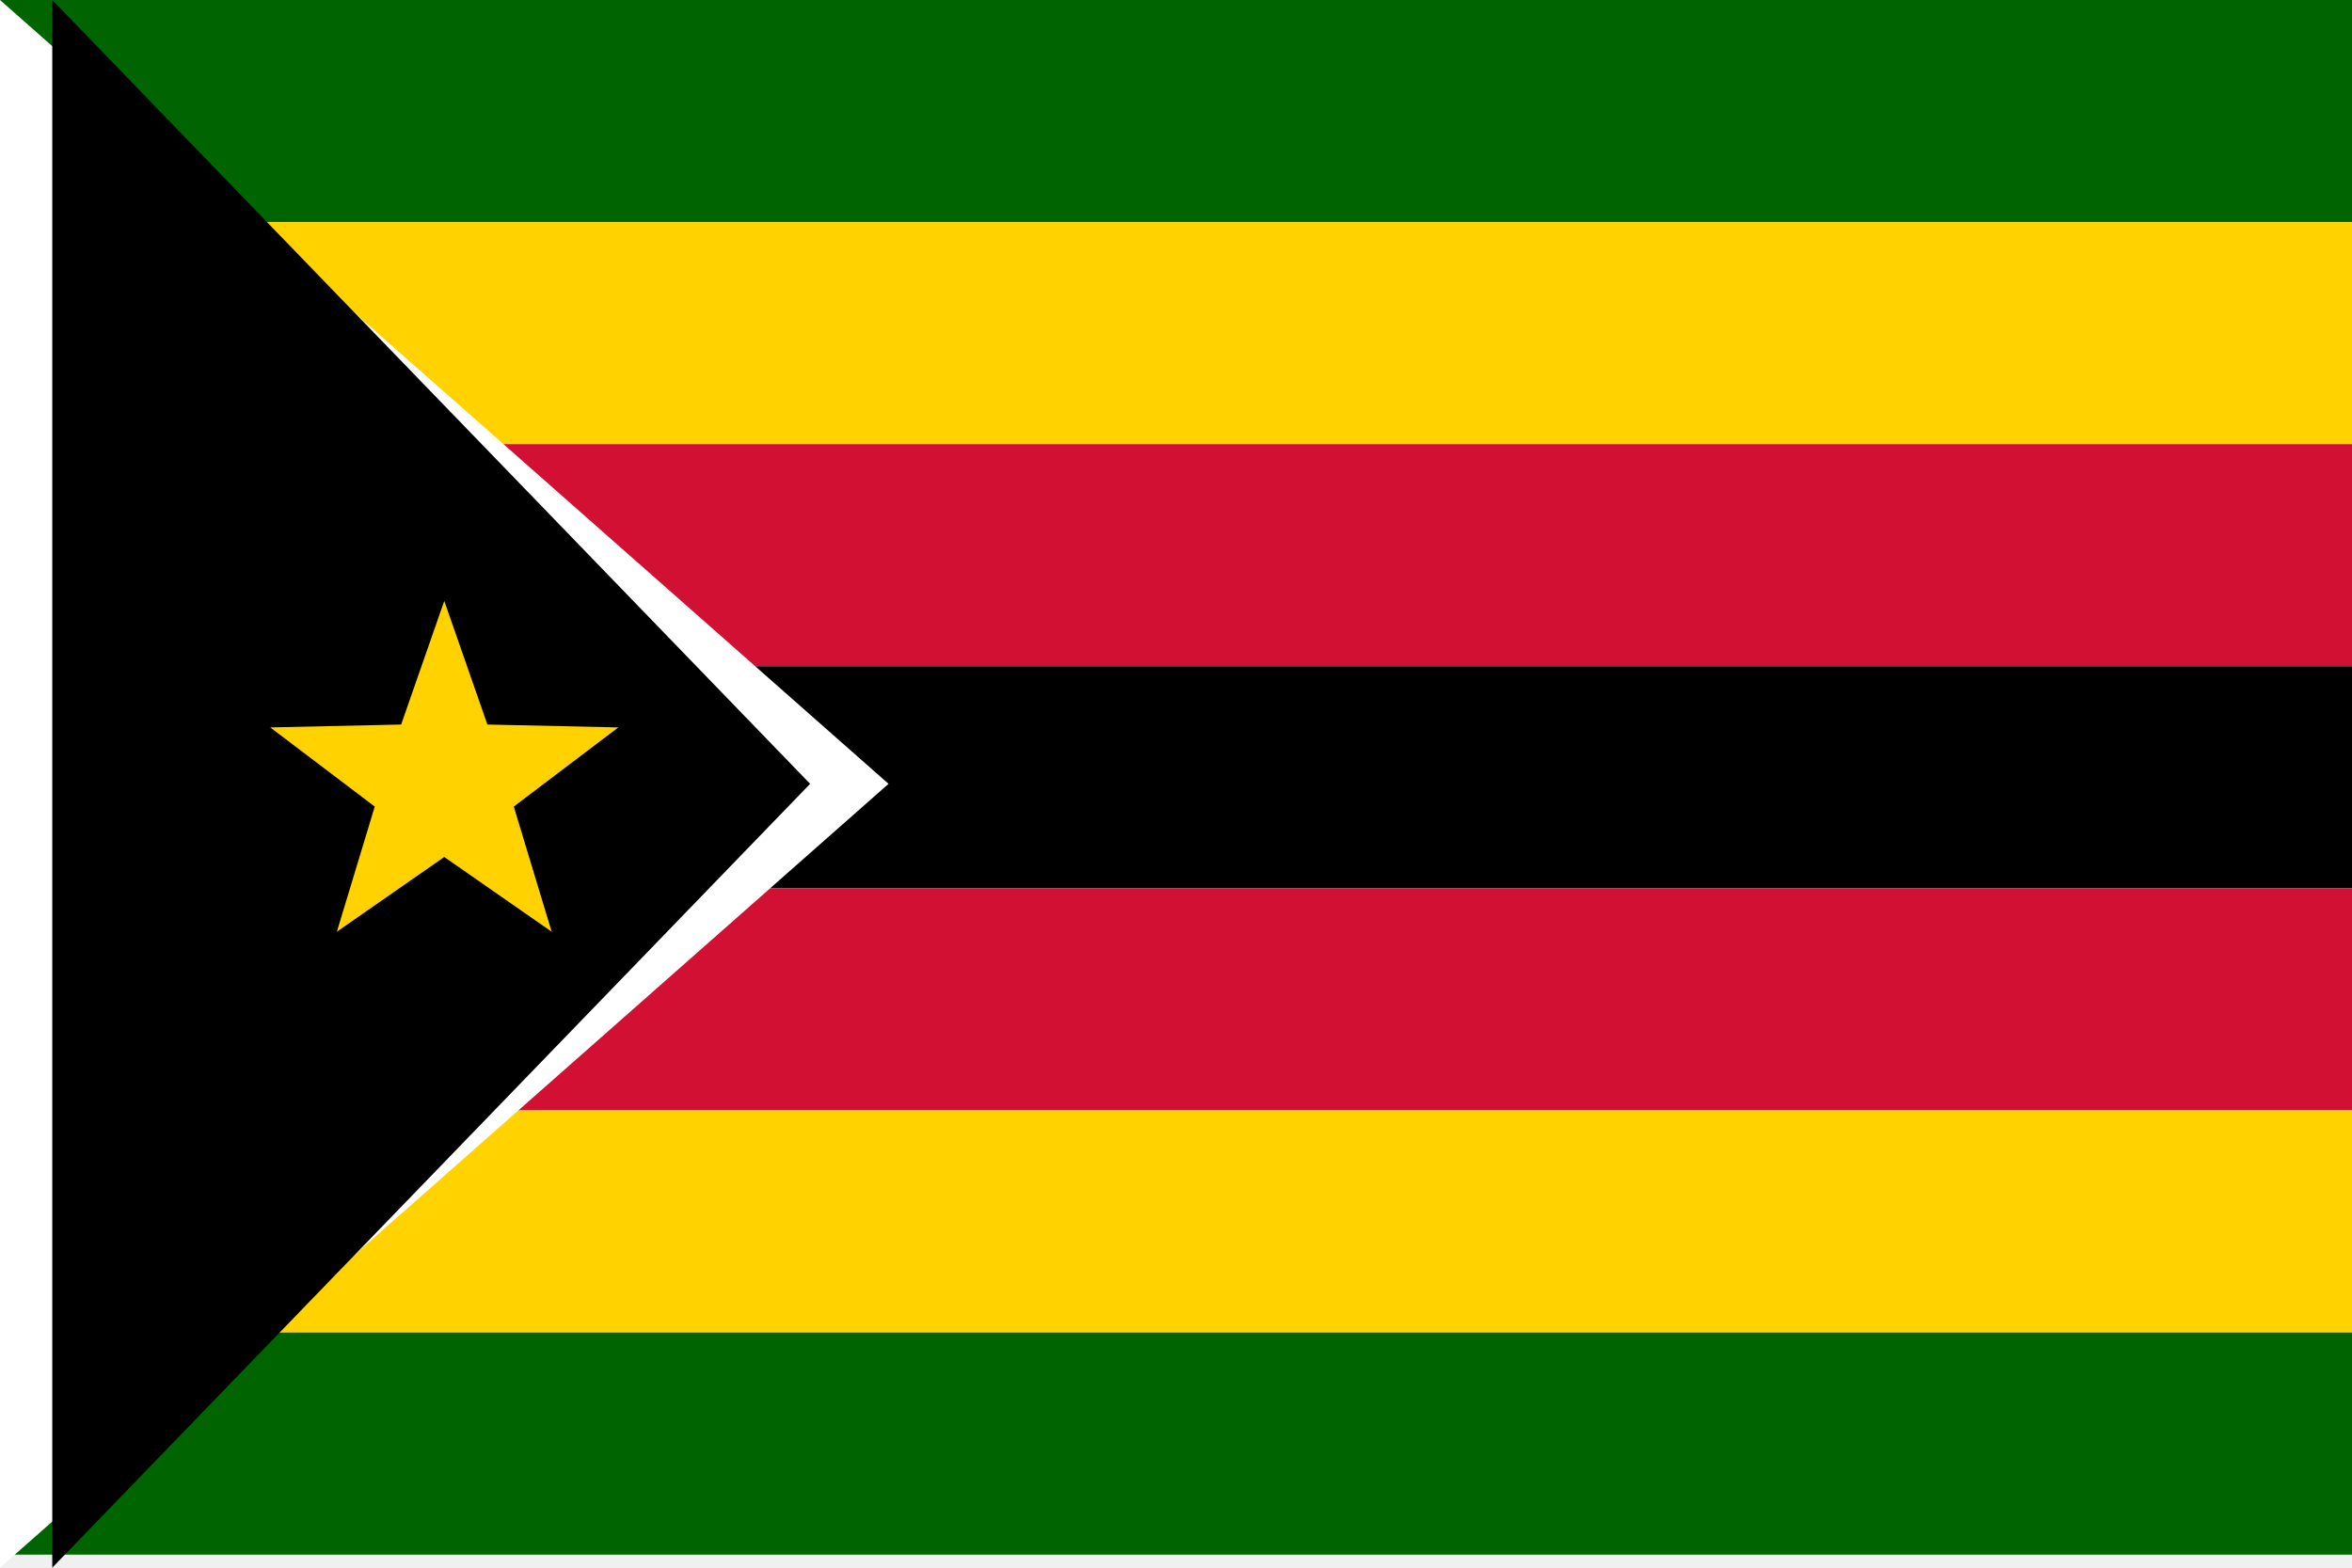
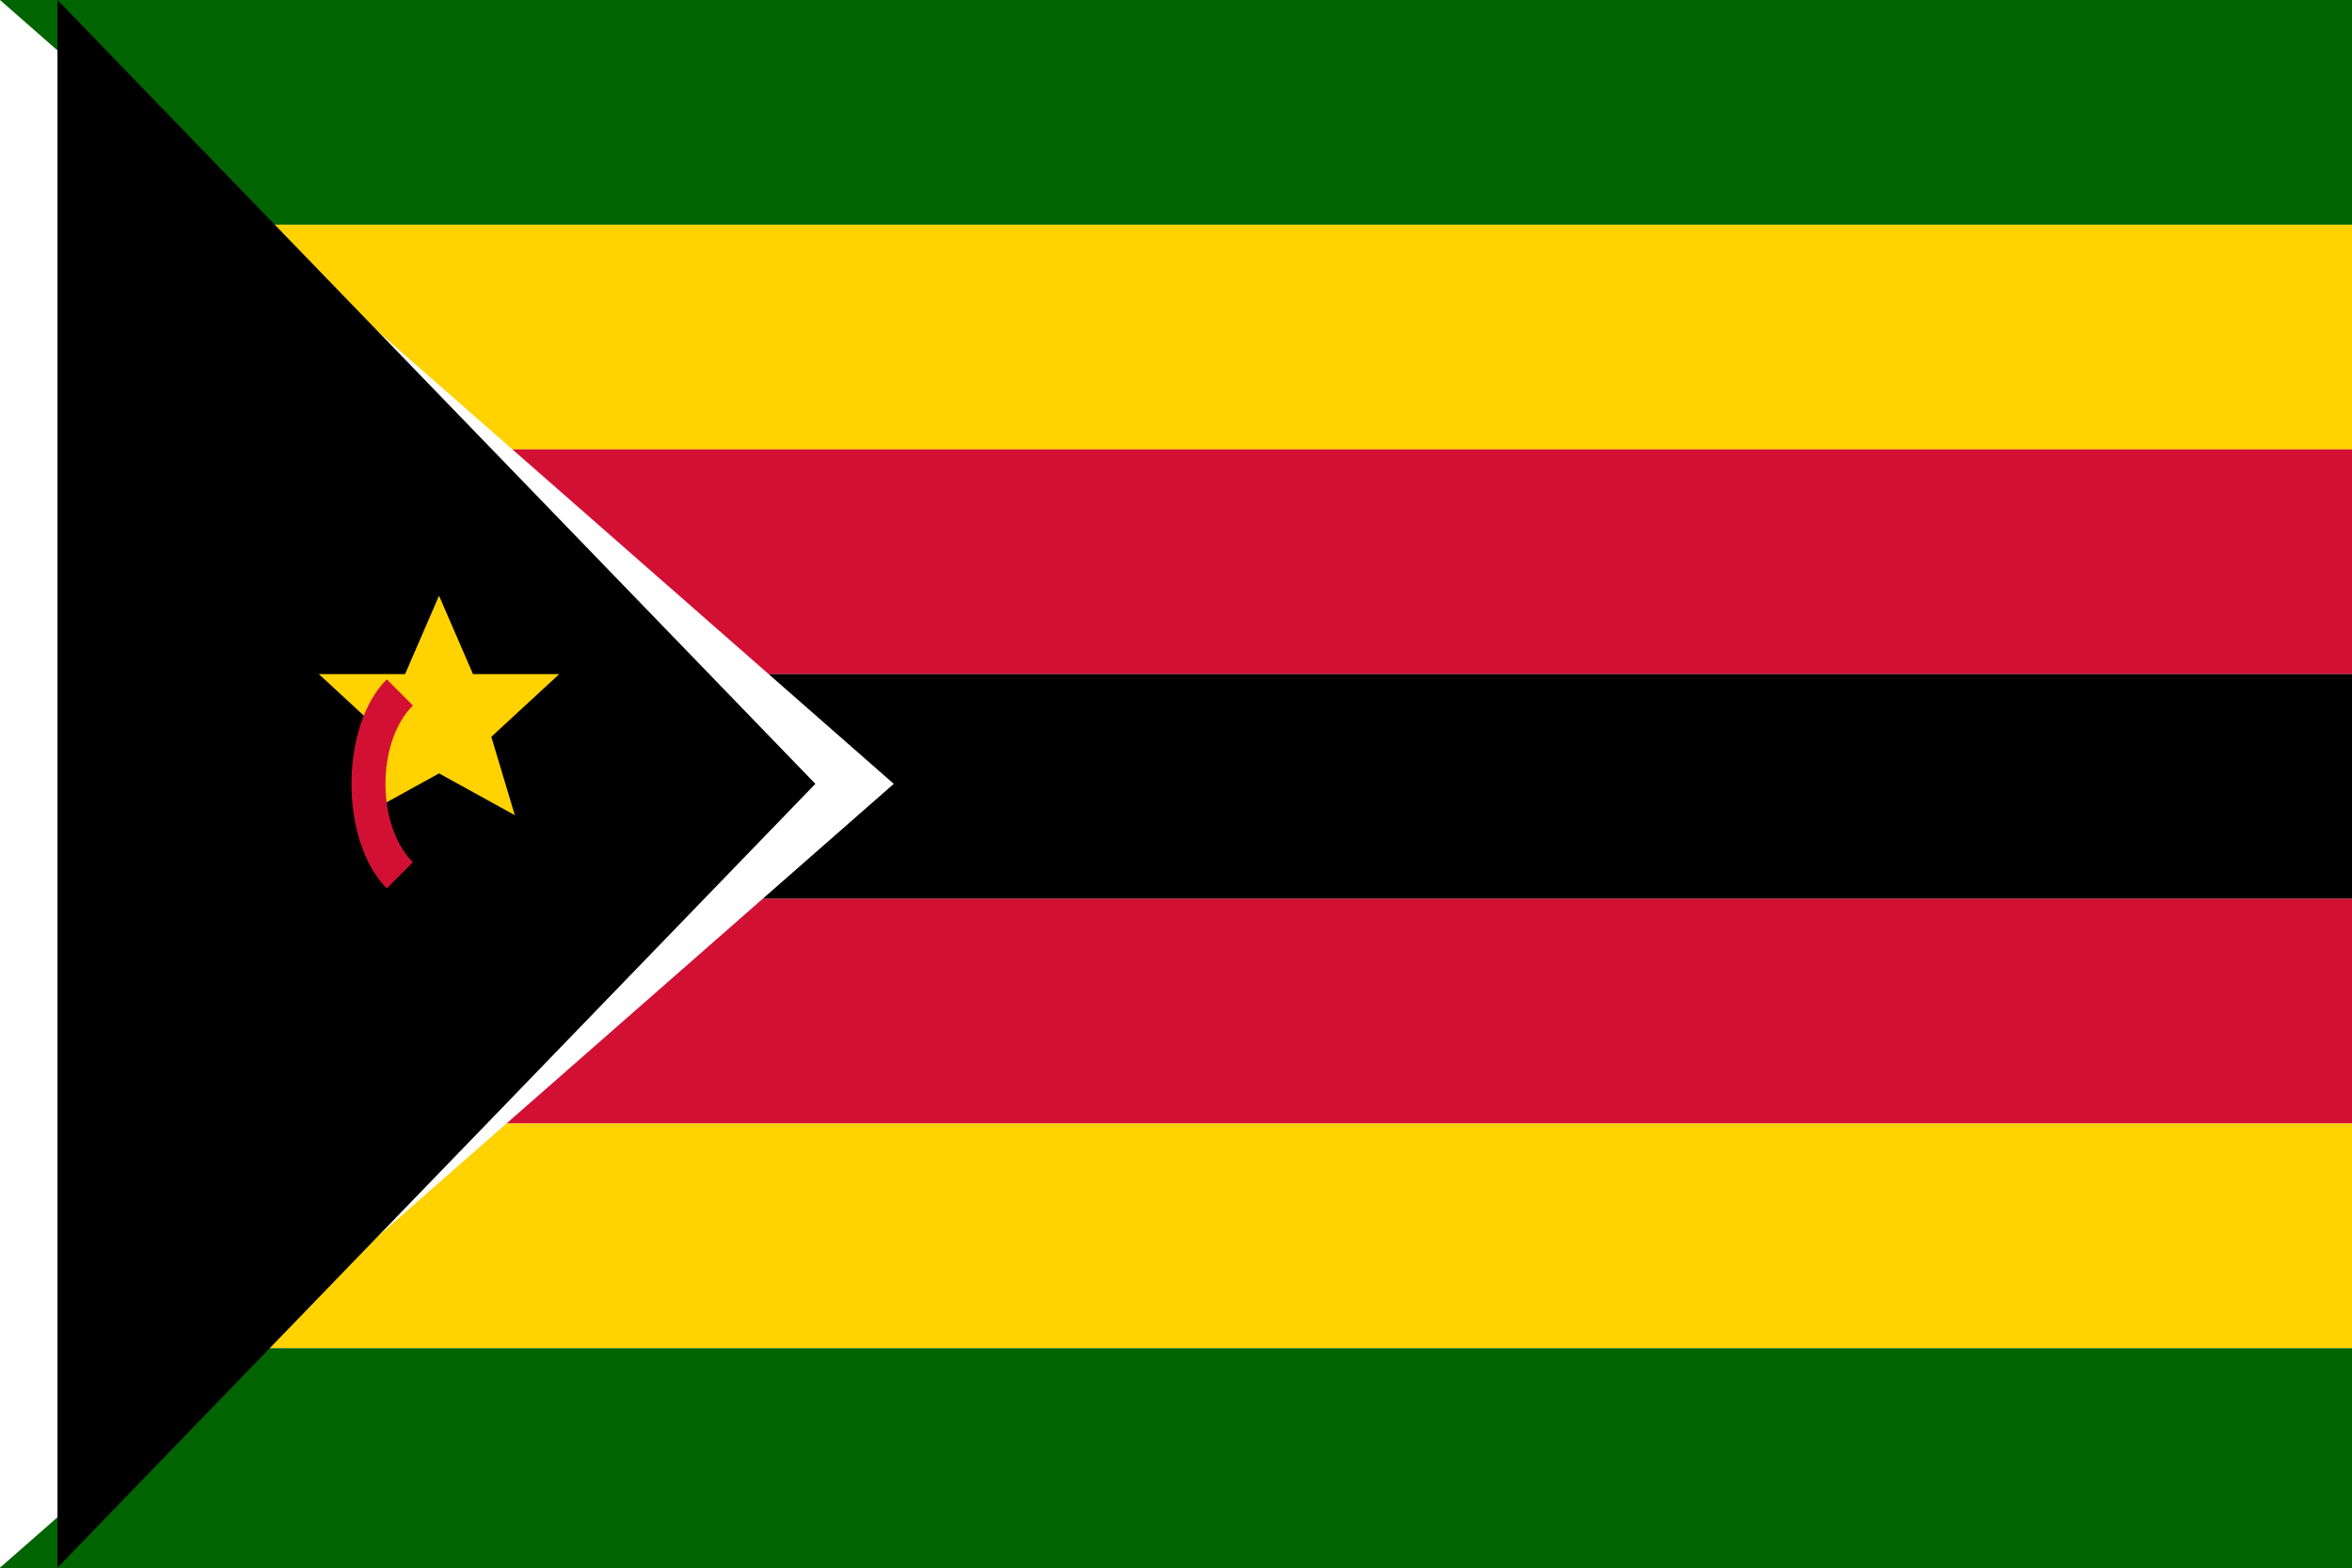
<svg xmlns="http://www.w3.org/2000/svg" viewBox="0 0 900 600">
-   <rect y="0" width="900" height="85" fill="#006400" />
-   <rect y="85" width="900" height="85" fill="#FFD200" />
-   <rect y="170" width="900" height="85" fill="#D21034" />
-   <rect y="255" width="900" height="85" fill="#000000" />
-   <rect y="340" width="900" height="85" fill="#D21034" />
-   <rect y="425" width="900" height="85" fill="#FFD200" />
-   <rect y="510" width="900" height="85" fill="#006400" />
-   <polygon points="0,0 340,300 0,600" fill="#FFFFFF" />
-   <polygon points="20,0 310,300 20,600" fill="#000000" />
-   <polygon points="170.0,230.0 186.5,277.3 236.6,278.4 196.6,308.7 211.1,356.6 170.0,328.0 128.9,356.6 143.4,308.7 103.4,278.4 153.5,277.3" fill="#FFD200" />
+   <rect y="0" width="900" height="86" fill="#006400" />
+   <rect y="86" width="900" height="86" fill="#FFD200" />
+   <rect y="172" width="900" height="86" fill="#D21034" />
+   <rect y="258" width="900" height="86" fill="#000000" />
+   <rect y="344" width="900" height="86" fill="#D21034" />
+   <rect y="430" width="900" height="86" fill="#FFD200" />
+   <rect y="516" width="900" height="86" fill="#006400" />
+   <polygon points="0,0 342,300 0,600" fill="#FFFFFF" />
+   <polygon points="22,0 312,300 22,600" fill="#000000" />
+   <g transform="translate(168,300)">
+     <polygon points="0,-72 13,-42 46,-42 20,-18 29,12 0,-4 -29,12 -20,-18 -46,-42 -13,-42" fill="#FFD200" />
+     <path d="M-20,-40 C-38,-22 -38,22 -20,40 L-10,30 C-24,16 -24,-16 -10,-30Z" fill="#D21034" />
+   </g>
</svg>
